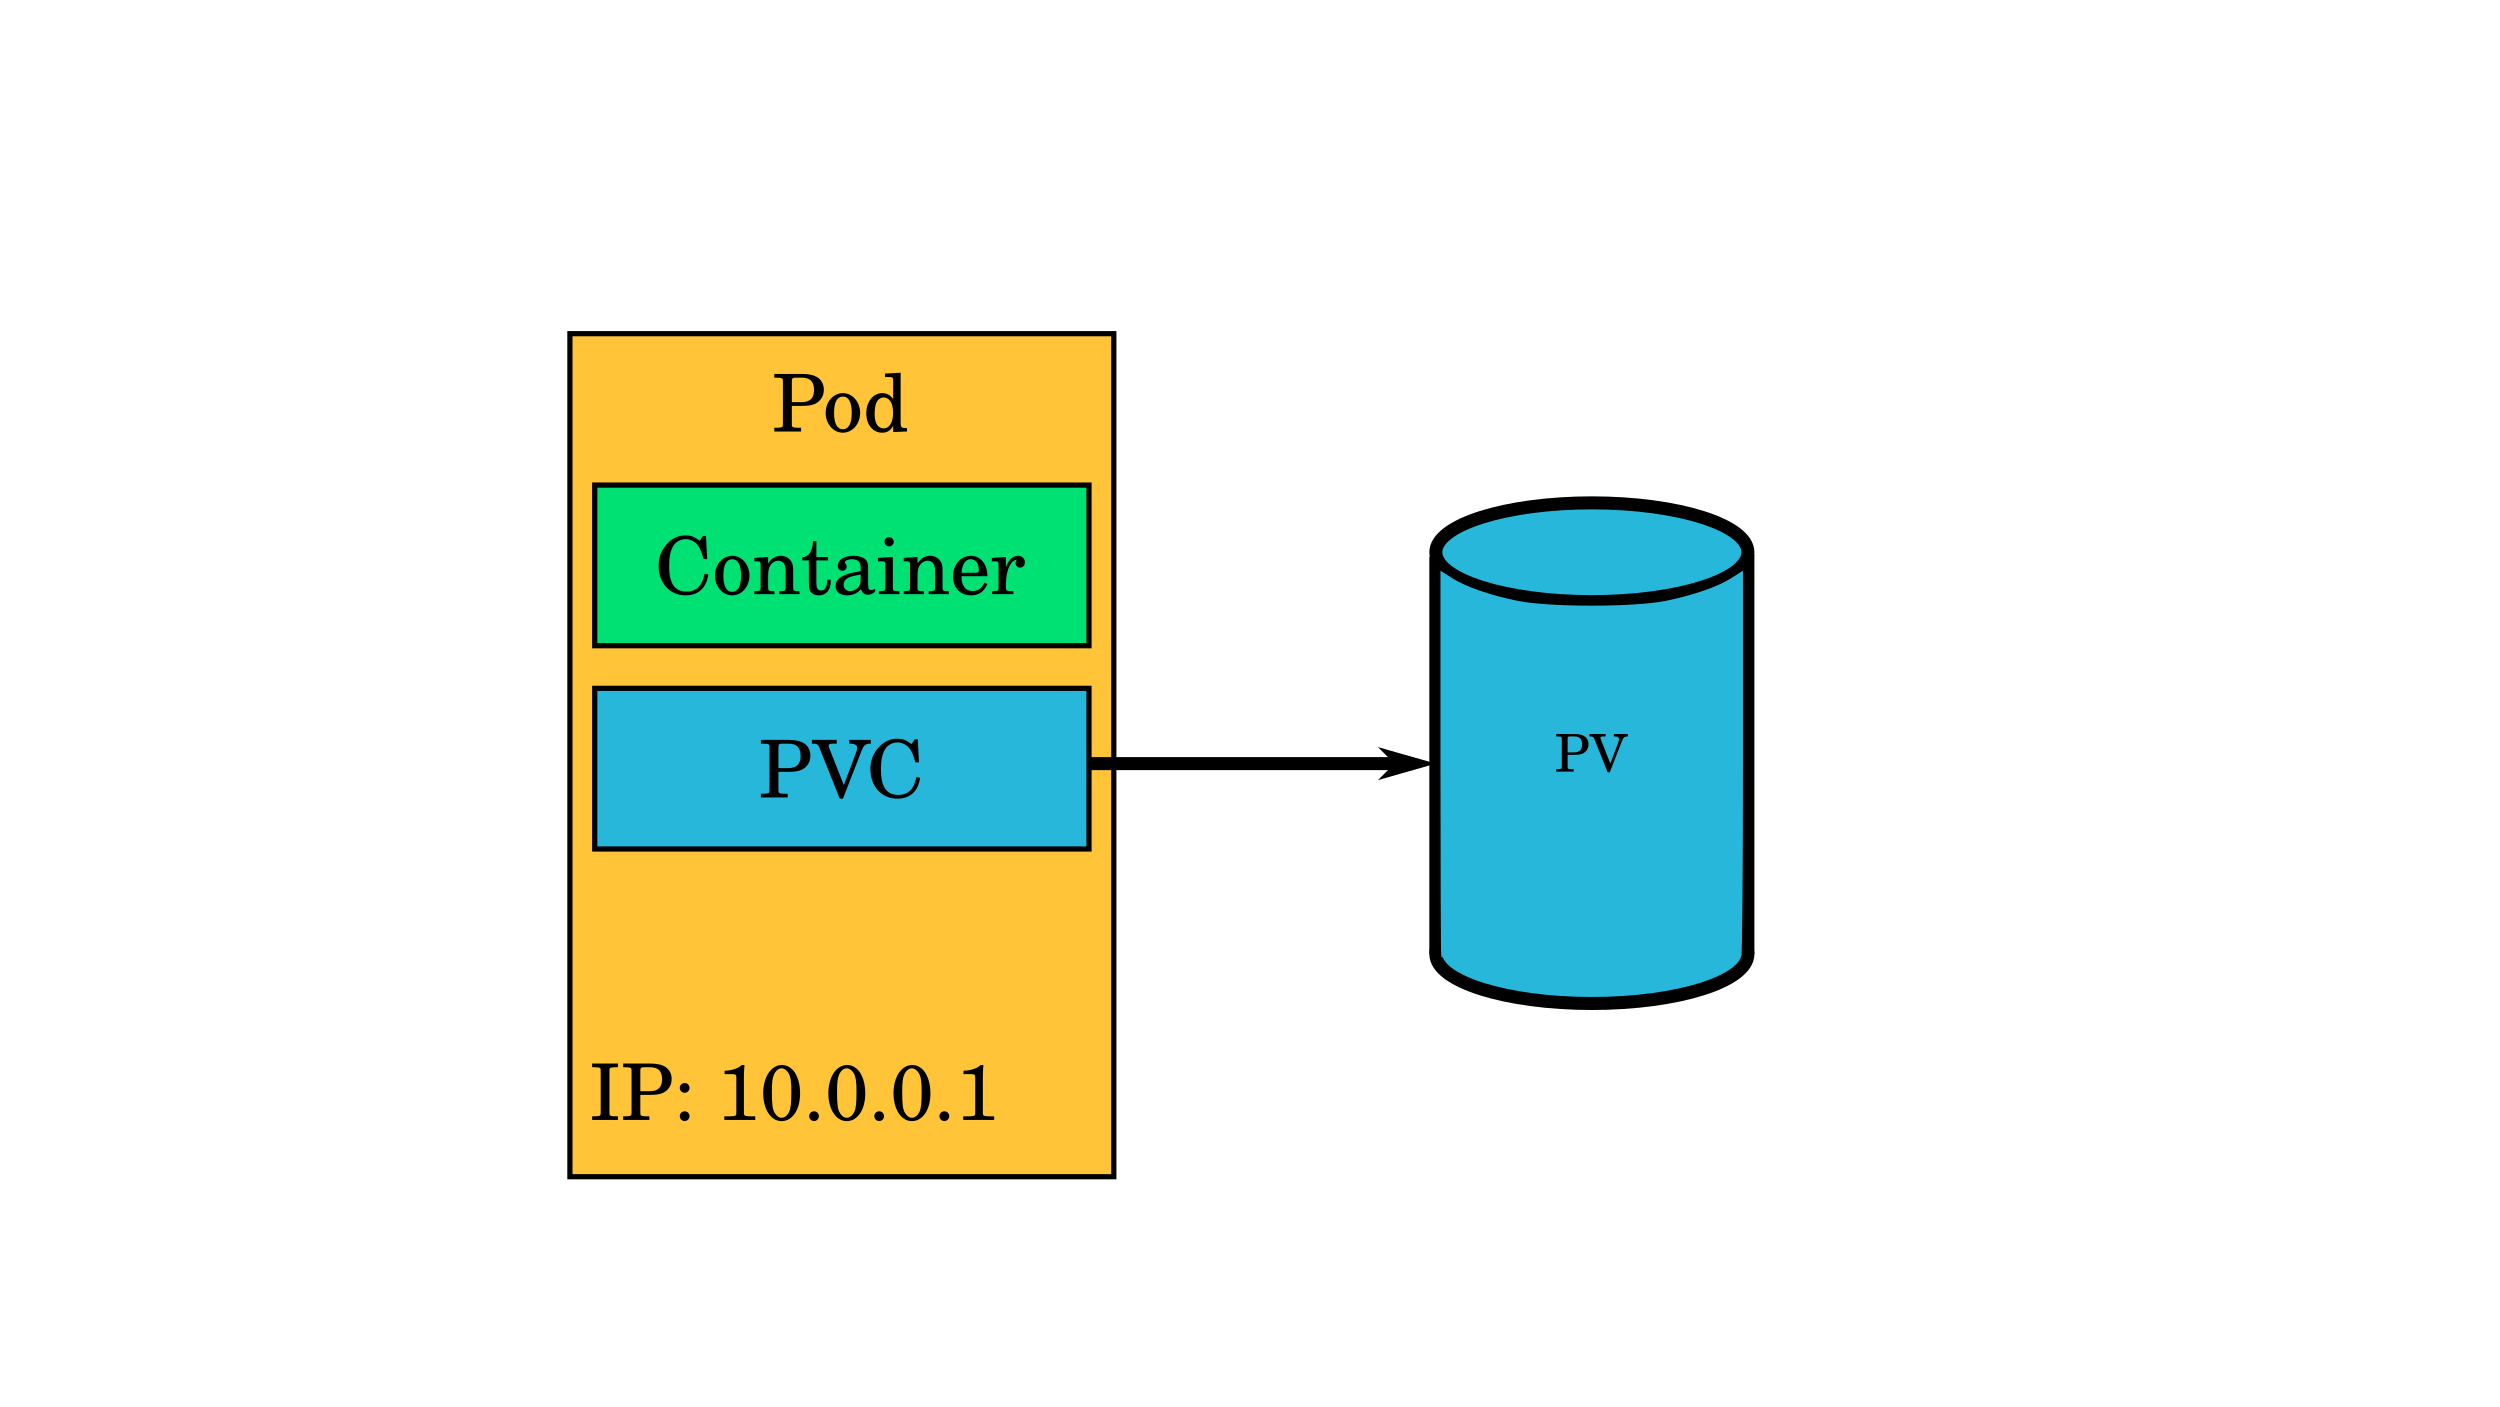
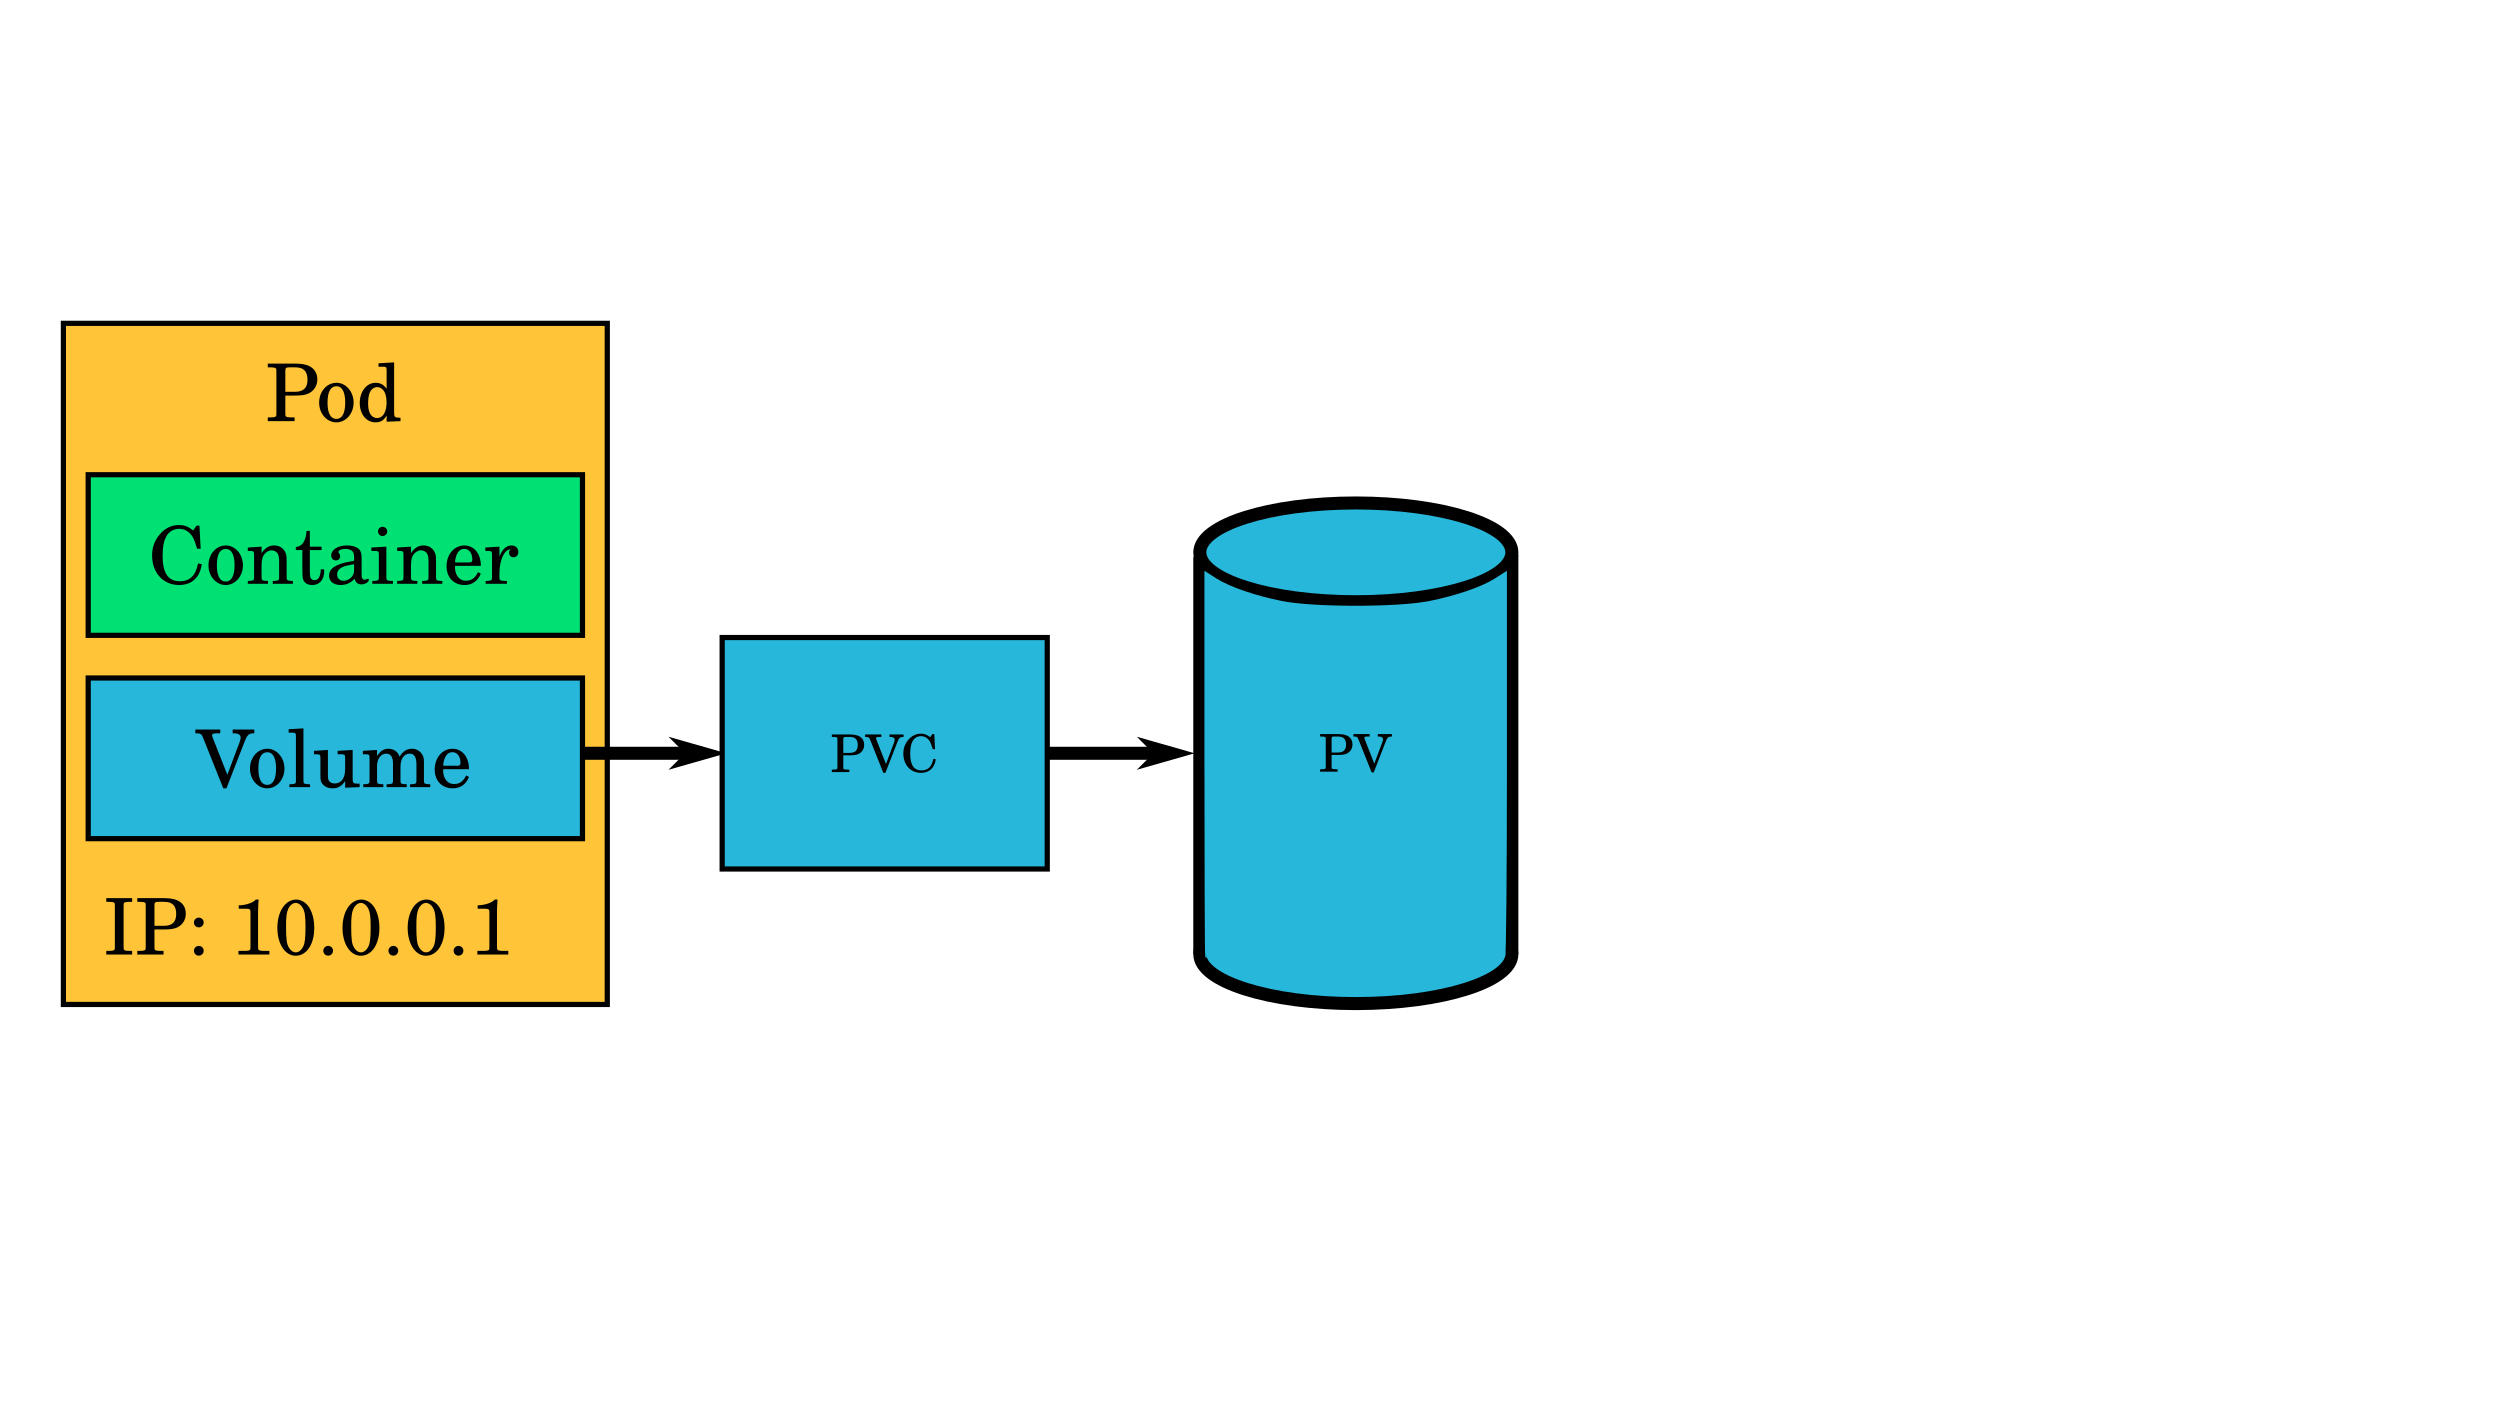
<svg xmlns="http://www.w3.org/2000/svg" width="1920" height="1080" viewBox="0 0 1920 1080" id="svg8507" version="1.1">
  <defs id="defs8509">
    <marker orient="auto" refY="0.0" refX="0.0" id="Arrow1Send" style="overflow:visible;">
      <path id="path6935" d="M 0.0,0.0 L 5.0,-5.0 L -12.5,0.0 L 5.0,5.0 L 0.0,0.0 z " style="fill-rule:evenodd;stroke:#000000;stroke-width:1pt;stroke-opacity:1;fill:#000000;fill-opacity:1" transform="scale(0.2) rotate(180) translate(6,0)" />
    </marker>
    <marker orient="auto" refY="0.0" refX="0.0" id="TriangleOutM" style="overflow:visible">
      <path id="path7065" d="M 5.77,0.0 L -2.88,5.0 L -2.88,-5.0 L 5.77,0.0 z " style="fill-rule:evenodd;stroke:#000000;stroke-width:1pt;stroke-opacity:1;fill:#000000;fill-opacity:1" transform="scale(0.4)" />
    </marker>
+     <marker orient="auto" refY="0" refX="0" id="Arrow1Send-3" style="overflow:visible">
+       <path id="path6935-0" d="M 0,0 5,-5 -12.5,0 5,5 0,0 Z" style="fill:#000000;fill-opacity:1;fill-rule:evenodd;stroke:#000000;stroke-width:1pt;stroke-opacity:1" transform="matrix(-0.2,0,0,-0.2,-1.2,0)" />
+     </marker>
  </defs>
  <g id="layer1" transform="translate(0,27.63784)">
-     <rect style="fill:#ffc438;fill-opacity:1;stroke:#000000;stroke-width:4;stroke-linecap:round;stroke-linejoin:miter;stroke-miterlimit:4;stroke-dasharray:none;stroke-dashoffset:0" id="rect4365-2" width="417.709" height="647.49" x="437.697" y="228.617" />
-     <text xml:space="preserve" style="font-style:normal;font-weight:normal;font-size:61.249px;line-height:125%;font-family:Sans;letter-spacing:0px;word-spacing:0px;fill:#000000;fill-opacity:1;stroke:none;stroke-width:1px;stroke-linecap:butt;stroke-linejoin:miter;stroke-opacity:1" x="592.902" y="303.781" id="text4367-2" transform="scale(1.000089,0.9999111)">
-       <tspan x="592.902" y="303.781" style="font-style:normal;font-variant:normal;font-weight:500;font-stretch:normal;font-size:61.249px;line-height:125%;font-family:'Century Schoolbook L';-inkscape-font-specification:'Century Schoolbook L, Medium';text-align:start;writing-mode:lr-tb;text-anchor:start" id="tspan9415">Pod</tspan>
+     <rect style="fill:#ffc438;fill-opacity:1;stroke:#000000;stroke-width:4;stroke-linecap:round;stroke-linejoin:miter;stroke-miterlimit:4;stroke-dasharray:none;stroke-dashoffset:0" id="rect4365-2" width="417.709" height="523.112" x="48.683" y="220.678" />
+     <text xml:space="preserve" style="font-style:normal;font-weight:normal;font-size:61.249px;line-height:125%;font-family:Sans;letter-spacing:0px;word-spacing:0px;fill:#000000;fill-opacity:1;stroke:none;stroke-width:1px;stroke-linecap:butt;stroke-linejoin:miter;stroke-opacity:1" x="203.923" y="295.841" id="text4367-2" transform="scale(1.000089,0.9999111)">
+       <tspan x="203.923" y="295.841" style="font-style:normal;font-variant:normal;font-weight:500;font-stretch:normal;font-size:61.249px;line-height:125%;font-family:'Century Schoolbook L';-inkscape-font-specification:'Century Schoolbook L, Medium';text-align:start;writing-mode:lr-tb;text-anchor:start" id="tspan9415">Pod</tspan>
    </text>
-     <rect style="fill:#00e173;fill-opacity:1;stroke:#000000;stroke-width:4;stroke-linecap:round;stroke-linejoin:miter;stroke-miterlimit:4;stroke-dasharray:none" id="rect4153-2-2-9-2" width="379.603" height="123.378" x="456.75" y="344.877" />
-     <text xml:space="preserve" style="font-style:normal;font-weight:normal;font-size:61.249px;line-height:125%;font-family:Sans;letter-spacing:0px;word-spacing:0px;fill:#000000;fill-opacity:1;stroke:none;stroke-width:1px;stroke-linecap:butt;stroke-linejoin:miter;stroke-opacity:1" x="503.016" y="428.714" id="text4291-5-3" transform="scale(1.000089,0.9999111)">
-       <tspan style="font-style:normal;font-variant:normal;font-weight:500;font-stretch:normal;font-size:61.249px;line-height:125%;font-family:'Century Schoolbook L';-inkscape-font-specification:'Century Schoolbook L, Medium';text-align:start;writing-mode:lr-tb;text-anchor:start" id="tspan4293-6-5" x="503.016" y="428.714">Container</tspan>
+     <rect style="fill:#00e173;fill-opacity:1;stroke:#000000;stroke-width:4;stroke-linecap:round;stroke-linejoin:miter;stroke-miterlimit:4;stroke-dasharray:none" id="rect4153-2-2-9-2" width="379.603" height="123.378" x="67.736" y="336.938" />
+     <text xml:space="preserve" style="font-style:normal;font-weight:normal;font-size:61.249px;line-height:125%;font-family:Sans;letter-spacing:0px;word-spacing:0px;fill:#000000;fill-opacity:1;stroke:none;stroke-width:1px;stroke-linecap:butt;stroke-linejoin:miter;stroke-opacity:1" x="114.036" y="420.774" id="text4291-5-3" transform="scale(1.000089,0.9999111)">
+       <tspan style="font-style:normal;font-variant:normal;font-weight:500;font-stretch:normal;font-size:61.249px;line-height:125%;font-family:'Century Schoolbook L';-inkscape-font-specification:'Century Schoolbook L, Medium';text-align:start;writing-mode:lr-tb;text-anchor:start" id="tspan4293-6-5" x="114.036" y="420.774">Container</tspan>
    </text>
-     <text xml:space="preserve" style="font-style:normal;font-weight:normal;font-size:40px;line-height:125%;font-family:Sans;letter-spacing:0px;word-spacing:0px;fill:#000000;fill-opacity:1;stroke:none;stroke-width:1px;stroke-linecap:butt;stroke-linejoin:miter;stroke-opacity:1" x="452.47" y="832.492" id="text5184-3">
-       <tspan id="tspan5186-0" x="452.47" y="832.492" style="font-style:normal;font-variant:normal;font-weight:500;font-stretch:normal;font-size:60px;line-height:125%;font-family:'Century Schoolbook L';-inkscape-font-specification:'Century Schoolbook L, Medium';text-align:start;writing-mode:lr-tb;text-anchor:start">IP: 10.0.0.1</tspan>
+     <text xml:space="preserve" style="font-style:normal;font-weight:normal;font-size:40px;line-height:125%;font-family:Sans;letter-spacing:0px;word-spacing:0px;fill:#000000;fill-opacity:1;stroke:none;stroke-width:1px;stroke-linecap:butt;stroke-linejoin:miter;stroke-opacity:1" x="79.334" y="705.467" id="text5184-3">
+       <tspan id="tspan5186-0" x="79.334" y="705.467" style="font-style:normal;font-variant:normal;font-weight:500;font-stretch:normal;font-size:60px;line-height:125%;font-family:'Century Schoolbook L';-inkscape-font-specification:'Century Schoolbook L, Medium';text-align:start;writing-mode:lr-tb;text-anchor:start">IP: 10.0.0.1</tspan>
    </text>
-     <rect style="fill:#27b7da;fill-opacity:1;stroke:#000000;stroke-width:4;stroke-linecap:round;stroke-linejoin:miter;stroke-miterlimit:4;stroke-dasharray:none" id="rect4153-2-2-9-2-4" width="379.603" height="123.378" x="456.75" y="501.018" />
-     <text xml:space="preserve" style="font-style:normal;font-weight:normal;font-size:61.249px;line-height:125%;font-family:Sans;letter-spacing:0px;word-spacing:0px;fill:#000000;fill-opacity:1;stroke:none;stroke-width:1px;stroke-linecap:butt;stroke-linejoin:miter;stroke-opacity:1" x="582.592" y="584.868" id="text4291-5-3-6" transform="scale(1.000089,0.9999111)">
-       <tspan style="font-style:normal;font-variant:normal;font-weight:500;font-stretch:normal;font-size:61.249px;line-height:125%;font-family:'Century Schoolbook L';-inkscape-font-specification:'Century Schoolbook L, Medium';text-align:start;writing-mode:lr-tb;text-anchor:start" id="tspan4293-6-5-7" x="582.592" y="584.868">PVC</tspan>
+     <rect style="fill:#27b7da;fill-opacity:1;stroke:#000000;stroke-width:4;stroke-linecap:round;stroke-linejoin:miter;stroke-miterlimit:4;stroke-dasharray:none" id="rect4153-2-2-9-2-4" width="379.603" height="123.378" x="67.736" y="493.079" />
+     <text xml:space="preserve" style="font-style:normal;font-weight:normal;font-size:61.249px;line-height:125%;font-family:Sans;letter-spacing:0px;word-spacing:0px;fill:#000000;fill-opacity:1;stroke:none;stroke-width:1px;stroke-linecap:butt;stroke-linejoin:miter;stroke-opacity:1" x="150.509" y="576.928" id="text4291-5-3-6" transform="scale(1.000089,0.9999111)">
+       <tspan style="font-style:normal;font-variant:normal;font-weight:500;font-stretch:normal;font-size:61.249px;line-height:125%;font-family:'Century Schoolbook L';-inkscape-font-specification:'Century Schoolbook L, Medium';text-align:start;writing-mode:lr-tb;text-anchor:start" id="tspan4293-6-5-7" x="150.509" y="576.928">Volume</tspan>
    </text>
-     <g id="g9251" transform="translate(37.04896,-23.47637)">
+     <g id="g9251" transform="translate(-144.2263,-23.39672)">
      <g transform="translate(-11.90859,15.87813)" id="g9240">
        <ellipse style="fill:#27b7da;fill-opacity:1;stroke:#000000;stroke-width:10;stroke-linecap:round;stroke-linejoin:miter;stroke-miterlimit:4;stroke-dasharray:none;stroke-dashoffset:0;stroke-opacity:1" id="path9206-7" cx="1197.414" cy="712.707" rx="119.828" ry="37.931" />
        <ellipse style="fill:#27b7da;fill-opacity:1;stroke:#000000;stroke-width:10;stroke-linecap:round;stroke-linejoin:miter;stroke-miterlimit:4;stroke-dasharray:none;stroke-dashoffset:0;stroke-opacity:1" id="path9206" cx="1197.414" cy="404.086" rx="119.828" ry="37.931" />
        <path style="fill:none;fill-rule:evenodd;stroke:#000000;stroke-width:10;stroke-linecap:butt;stroke-linejoin:miter;stroke-miterlimit:4;stroke-dasharray:none;stroke-opacity:1" d="m 1077.586,407.535 0,305.172" id="path9232" />
        <path style="fill:none;fill-rule:evenodd;stroke:#000000;stroke-width:10;stroke-linecap:butt;stroke-linejoin:miter;stroke-miterlimit:4;stroke-dasharray:none;stroke-opacity:1" d="m 1317.241,405.81 0,306.897" id="path9234" />
        <path style="fill:#27b7da;fill-opacity:1;stroke:#27b7da;stroke-width:3;stroke-linecap:round;stroke-linejoin:miter;stroke-miterlimit:4;stroke-dasharray:none;stroke-dashoffset:0;stroke-opacity:1" d="m 1082.644,567.587 0,-146.603 7.328,4.658 c 10.024,6.372 29.997,13.216 50.529,17.313 24.429,4.875 89.169,4.875 113.598,0 20.532,-4.097 40.504,-10.94 50.529,-17.313 l 7.328,-4.658 0,146.759 c 0,80.718 -0.582,146.435 -1.293,146.038 -31.384,-17.499 -63.289,-24.353 -113.362,-24.353 -44.919,0 -79.766,6.491 -103.293,19.239 -5.604,3.037 -10.453,5.521 -10.776,5.521 -0.323,0 -0.587,-65.971 -0.587,-146.603 z" id="path9238" />
      </g>
      <text id="text9247" y="588.415" x="1156.966" style="font-style:normal;font-weight:normal;font-size:40px;line-height:125%;font-family:Sans;letter-spacing:0px;word-spacing:0px;fill:#000000;fill-opacity:1;stroke:none;stroke-width:1px;stroke-linecap:butt;stroke-linejoin:miter;stroke-opacity:1" xml:space="preserve">
        <tspan style="font-style:normal;font-variant:normal;font-weight:500;font-stretch:normal;font-size:40px;line-height:125%;font-family:'Century Schoolbook L';-inkscape-font-specification:'Century Schoolbook L, Medium';text-align:start;writing-mode:lr-tb;text-anchor:start" y="588.415" x="1156.966" id="tspan9249">PV</tspan>
      </text>
    </g>
-     <path style="fill:none;fill-rule:evenodd;stroke:#000000;stroke-width:10;stroke-linecap:butt;stroke-linejoin:miter;stroke-miterlimit:4;stroke-dasharray:none;stroke-opacity:1;marker-end:url(#Arrow1Send)" d="m 834.925,558.817 249.911,0" id="path9265" />
+     <path style="fill:none;fill-rule:evenodd;stroke:#000000;stroke-width:10;stroke-linecap:butt;stroke-linejoin:miter;stroke-miterlimit:4;stroke-dasharray:none;stroke-opacity:1;marker-end:url(#Arrow1Send)" d="m 445.911,550.878 94.067,0" id="path9265" />
+     <path style="fill:none;fill-rule:evenodd;stroke:#000000;stroke-width:10;stroke-linecap:butt;stroke-linejoin:miter;stroke-miterlimit:4;stroke-dasharray:none;stroke-opacity:1;marker-end:url(#Arrow1Send-3)" d="m 805.58,550.878 94.067,0" id="path9265-8" />
+     <g id="g4805" transform="translate(0,-17.86287)">
+       <rect y="479.86" x="554.619" height="177.762" width="249.666" id="rect4365-2-0" style="fill:#27b7da;fill-opacity:1;stroke:#000000;stroke-width:4;stroke-linecap:round;stroke-linejoin:miter;stroke-miterlimit:4;stroke-dasharray:none;stroke-dashoffset:0" />
+       <text id="text4801" y="583.181" x="637.719" style="font-style:normal;font-weight:normal;font-size:40px;line-height:125%;font-family:Sans;letter-spacing:0px;word-spacing:0px;fill:#000000;fill-opacity:1;stroke:none;stroke-width:1px;stroke-linecap:butt;stroke-linejoin:miter;stroke-opacity:1" xml:space="preserve">
+         <tspan style="font-style:normal;font-variant:normal;font-weight:500;font-stretch:normal;font-size:40px;line-height:125%;font-family:'Century Schoolbook L';-inkscape-font-specification:'Century Schoolbook L, Medium';text-align:start;writing-mode:lr-tb;text-anchor:start" y="583.181" x="637.719" id="tspan4803">PVC</tspan>
+       </text>
+     </g>
  </g>
</svg>
